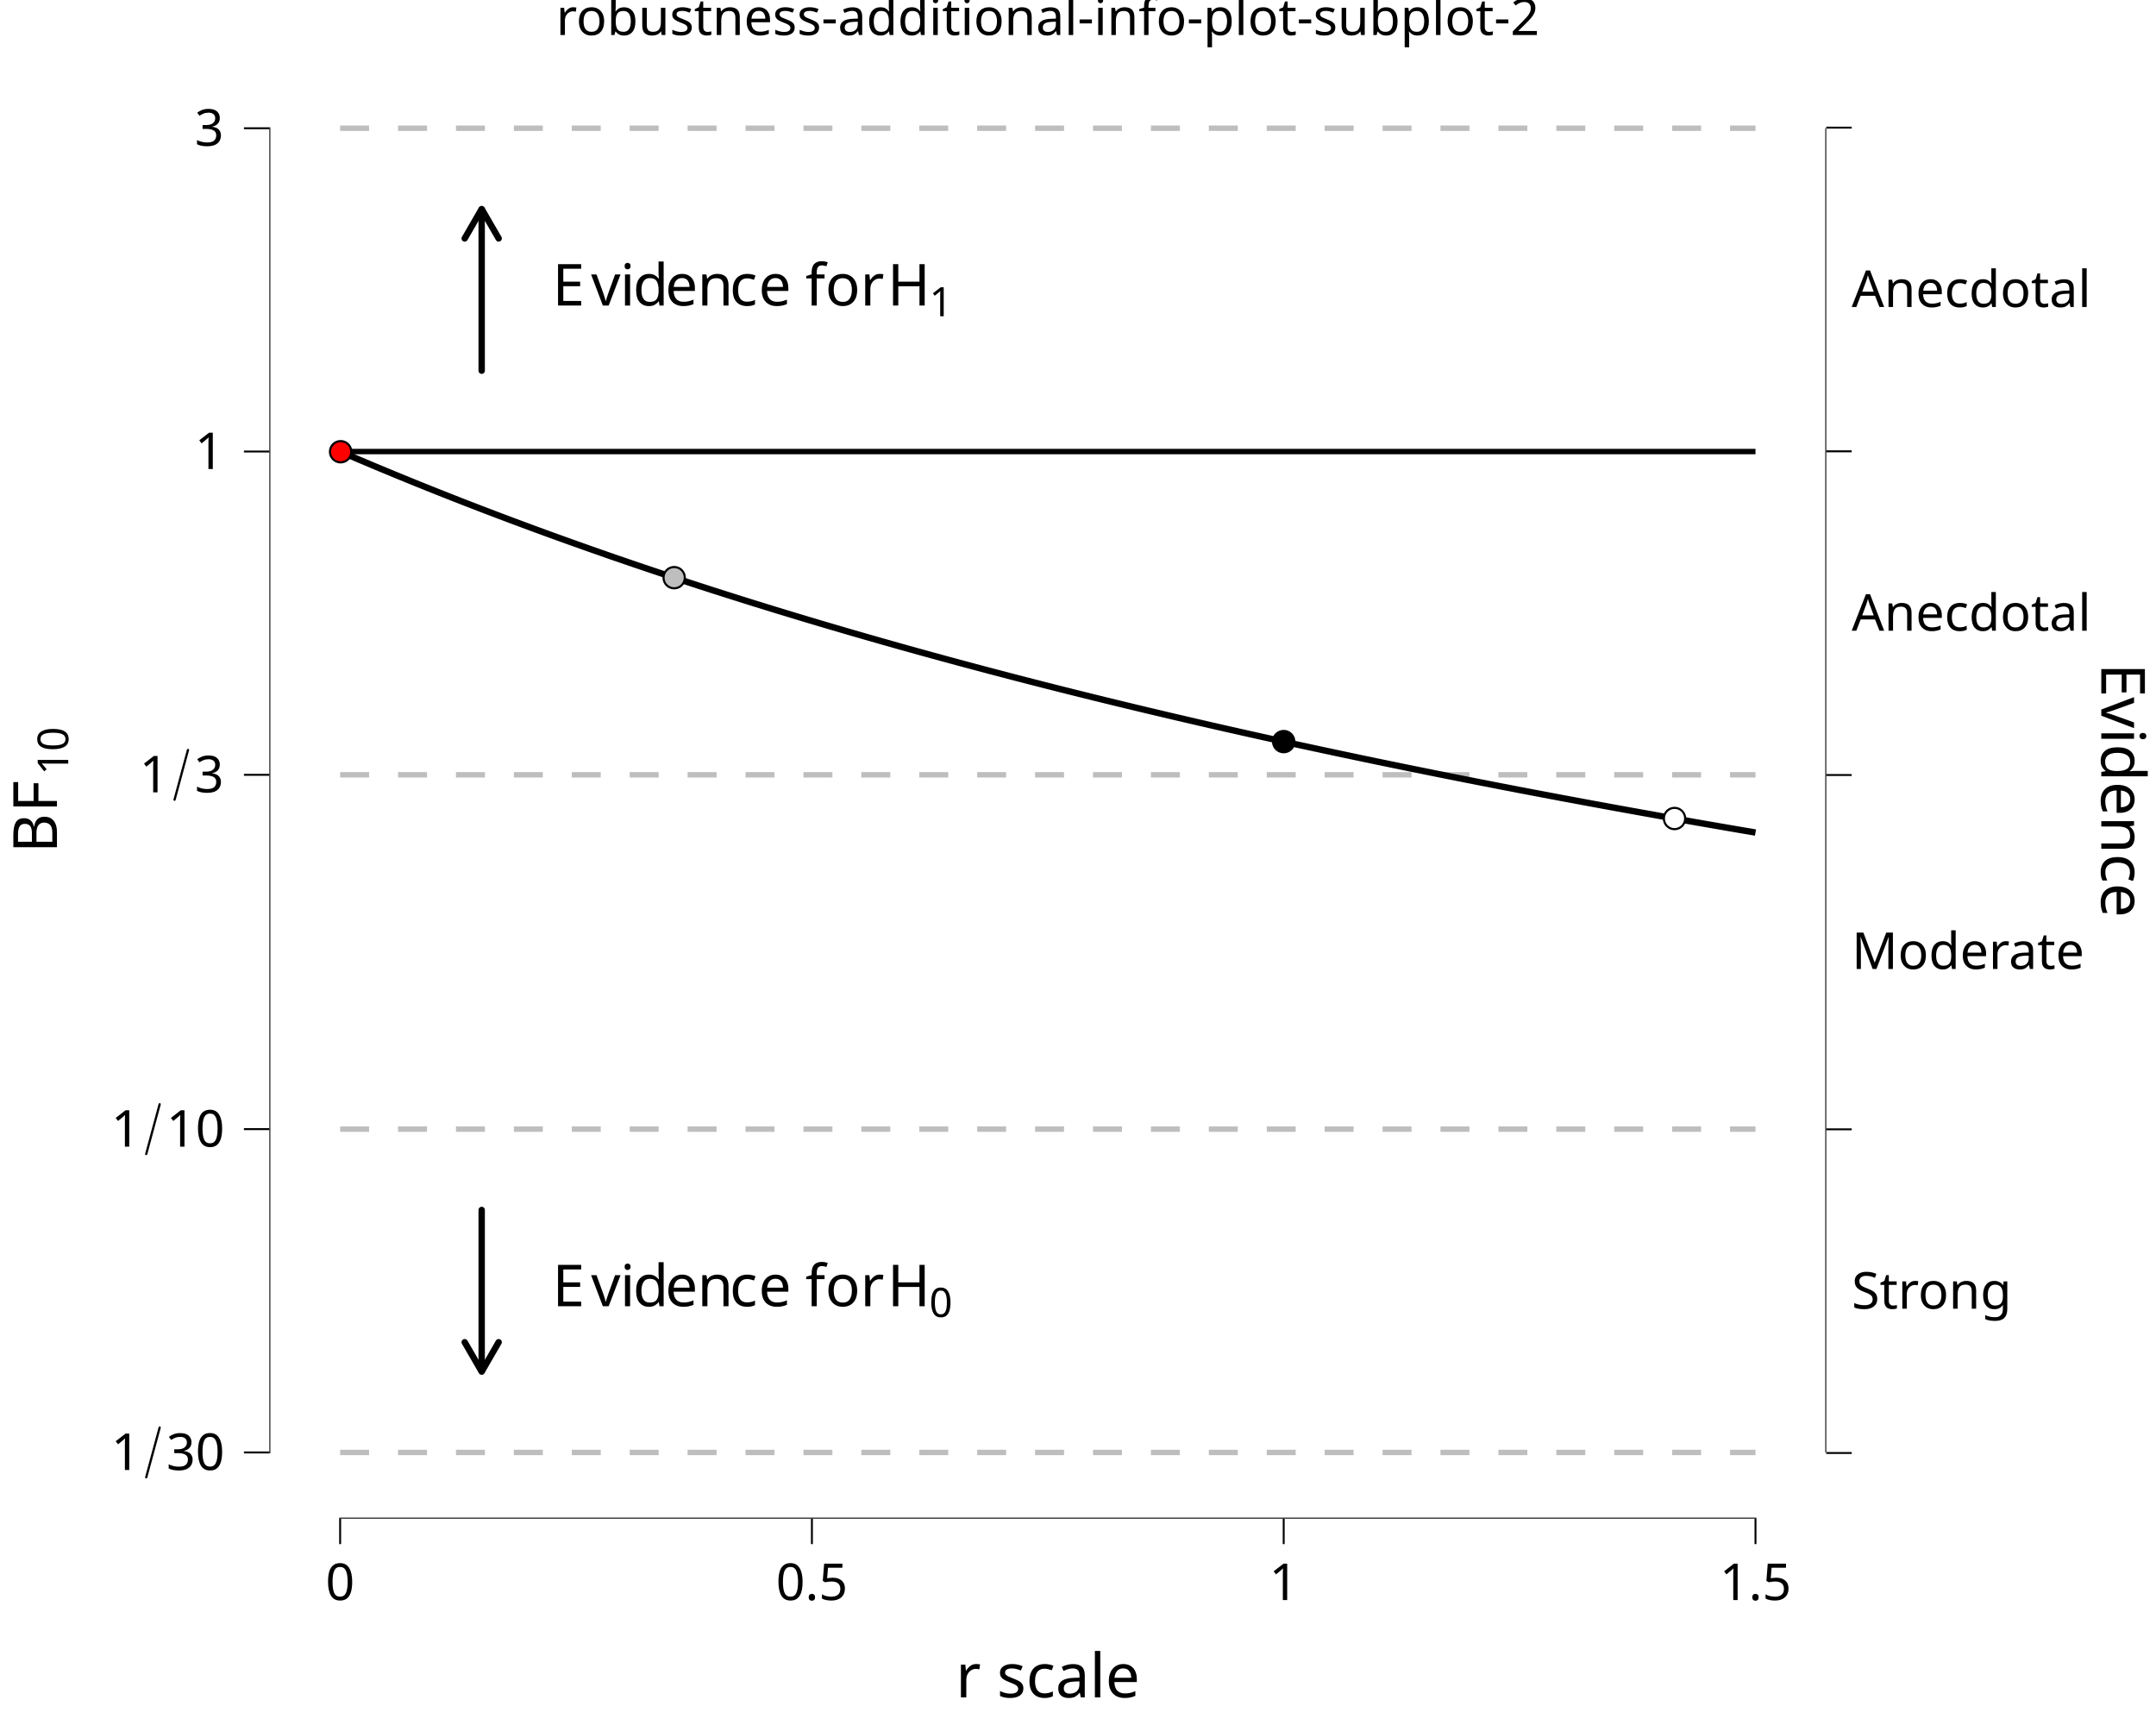
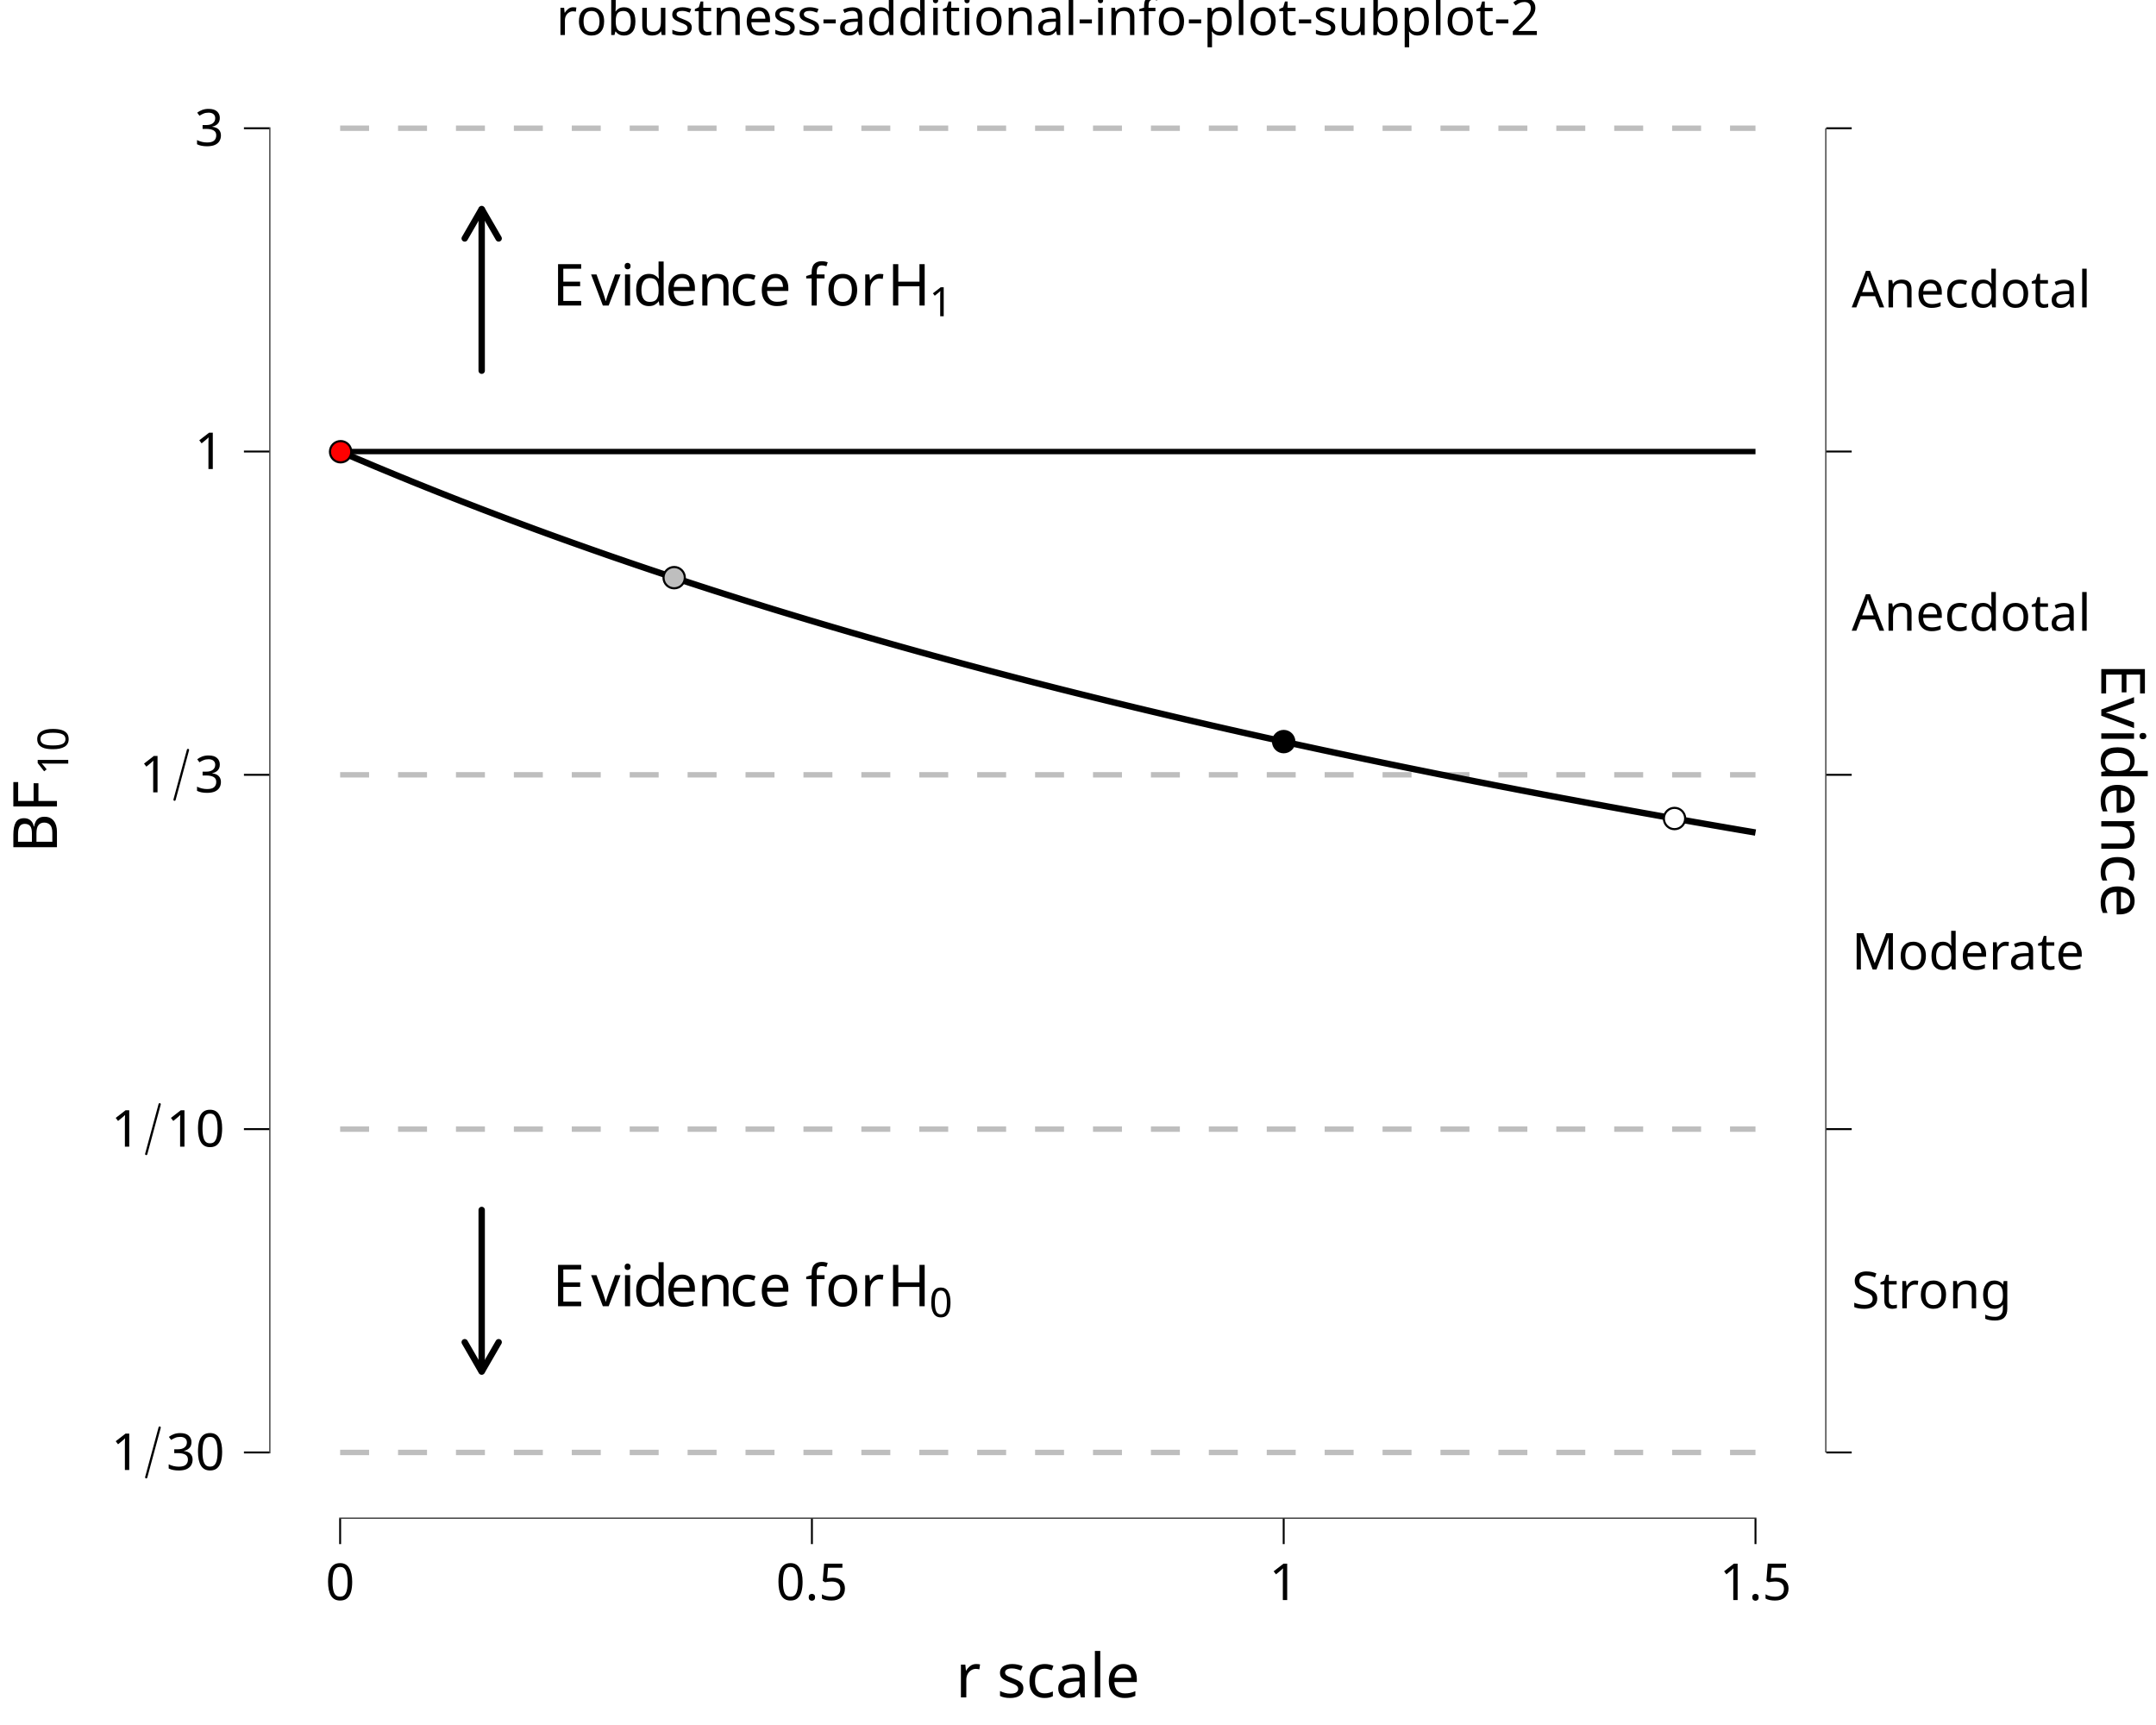
<svg xmlns="http://www.w3.org/2000/svg" class="svglite" data-engine-version="2.0" width="720.00pt" height="576.00pt" viewBox="0 0 720.00 576.00">
  <defs>
    <style type="text/css">
    .svglite line, .svglite polyline, .svglite polygon, .svglite path, .svglite rect, .svglite circle {
      fill: none;
      stroke: #000000;
      stroke-linecap: round;
      stroke-linejoin: round;
      stroke-miterlimit: 10.00;
    }
  </style>
  </defs>
  <rect width="100%" height="100%" style="stroke: none; fill: #FFFFFF;" />
  <defs>
    <clipPath id="cpMC4wMHw3MjAuMDB8MC4wMHw1NzYuMDA=">
      <rect x="0.00" y="0.00" width="720.00" height="576.00" />
    </clipPath>
  </defs>
  <g clip-path="url(#cpMC4wMHw3MjAuMDB8MC4wMHw1NzYuMDA=)">
    <rect x="-0" y="0.00" width="720.00" height="576.00" style="stroke-width: 10.67; stroke: none;" />
  </g>
  <defs>
    <clipPath id="cpODkuOTZ8NjA5Ljg4fDIwLjcxfDUwNy4wOQ==">
      <rect x="89.96" y="20.71" width="519.92" height="486.39" />
    </clipPath>
  </defs>
  <g clip-path="url(#cpODkuOTZ8NjA5Ljg4fDIwLjcxfDUwNy4wOQ==)">
    <rect x="89.96" y="20.71" width="519.92" height="486.39" style="stroke-width: 10.67; stroke: none;" />
    <line x1="113.59" y1="484.99" x2="586.25" y2="484.99" style="stroke-width: 1.81; stroke: #BEBEBE; stroke-dasharray: 9.67,9.67; stroke-linecap: butt;" />
    <line x1="113.59" y1="377.03" x2="586.25" y2="377.03" style="stroke-width: 1.81; stroke: #BEBEBE; stroke-dasharray: 9.67,9.67; stroke-linecap: butt;" />
    <line x1="113.59" y1="258.72" x2="586.25" y2="258.72" style="stroke-width: 1.81; stroke: #BEBEBE; stroke-dasharray: 9.67,9.67; stroke-linecap: butt;" />
    <line x1="113.59" y1="150.77" x2="586.25" y2="150.77" style="stroke-width: 1.81; stroke-linecap: butt;" />
    <line x1="113.59" y1="42.82" x2="586.25" y2="42.82" style="stroke-width: 1.81; stroke: #BEBEBE; stroke-dasharray: 9.67,9.67; stroke-linecap: butt;" />
    <polyline points="113.75,150.84 114.93,151.35 116.12,151.86 117.30,152.36 118.49,152.87 119.67,153.37 120.86,153.87 122.04,154.37 123.22,154.87 124.41,155.37 125.59,155.87 126.78,156.36 127.96,156.85 129.14,157.34 130.33,157.83 131.51,158.32 132.70,158.81 133.88,159.30 135.07,159.78 136.25,160.26 137.43,160.75 138.62,161.23 139.80,161.71 140.99,162.18 142.17,162.66 143.35,163.13 144.54,163.61 145.72,164.08 146.91,164.55 148.09,165.02 149.28,165.49 150.46,165.95 151.64,166.42 152.83,166.88 154.01,167.35 155.20,167.81 156.38,168.27 157.57,168.73 158.75,169.18 159.93,169.64 161.12,170.10 162.30,170.55 163.49,171.00 164.67,171.45 165.85,171.90 167.04,172.35 168.22,172.80 169.41,173.24 170.59,173.69 171.78,174.13 172.96,174.57 174.14,175.01 175.33,175.45 176.51,175.89 177.70,176.33 178.88,176.77 180.07,177.20 181.25,177.63 182.43,178.07 183.62,178.50 184.80,178.93 185.99,179.36 187.17,179.78 188.35,180.21 189.54,180.63 190.72,181.06 191.91,181.48 193.09,181.90 194.28,182.32 195.46,182.74 196.64,183.16 197.83,183.58 199.01,183.99 200.20,184.41 201.38,184.82 202.56,185.24 203.75,185.65 204.93,186.06 206.12,186.47 207.30,186.87 208.49,187.28 209.67,187.69 210.85,188.09 212.04,188.50 213.22,188.90 214.41,189.30 215.59,189.70 216.78,190.10 217.96,190.50 219.14,190.89 220.33,191.29 221.51,191.69 222.70,192.08 223.88,192.47 225.06,192.86 226.25,193.25 227.43,193.64 228.62,194.03 229.80,194.42 230.99,194.81 232.17,195.19 233.35,195.58 234.54,195.96 235.72,196.34 236.91,196.73 238.09,197.11 239.28,197.49 240.46,197.86 241.64,198.24 242.83,198.62 244.01,198.99 245.20,199.37 246.38,199.74 247.56,200.12 248.75,200.49 249.93,200.86 251.12,201.23 252.30,201.60 253.49,201.96 254.67,202.33 255.85,202.70 257.04,203.06 258.22,203.43 259.41,203.79 260.59,204.15 261.77,204.51 262.96,204.87 264.14,205.23 265.33,205.59 266.51,205.95 267.70,206.31 268.88,206.66 270.06,207.02 271.25,207.37 272.43,207.72 273.62,208.08 274.80,208.43 275.99,208.78 277.17,209.13 278.35,209.48 279.54,209.82 280.72,210.17 281.91,210.52 283.09,210.86 284.27,211.21 285.46,211.55 286.64,211.89 287.83,212.23 289.01,212.58 290.20,212.92 291.38,213.25 292.56,213.59 293.75,213.93 294.93,214.27 296.12,214.60 297.30,214.94 298.48,215.27 299.67,215.61 300.85,215.94 302.04,216.27 303.22,216.60 304.41,216.93 305.59,217.26 306.77,217.59 307.96,217.92 309.14,218.24 310.33,218.57 311.51,218.90 312.70,219.22 313.88,219.54 315.06,219.87 316.25,220.19 317.43,220.51 318.62,220.83 319.80,221.15 320.98,221.47 322.17,221.79 323.35,222.11 324.54,222.42 325.72,222.74 326.91,223.05 328.09,223.37 329.27,223.68 330.46,224.00 331.64,224.31 332.83,224.62 334.01,224.93 335.20,225.24 336.38,225.55 337.56,225.86 338.75,226.17 339.93,226.48 341.12,226.78 342.30,227.09 343.48,227.39 344.67,227.70 345.85,228.00 347.04,228.30 348.22,228.61 349.41,228.91 350.59,229.21 351.77,229.51 352.96,229.81 354.14,230.11 355.33,230.41 356.51,230.70 357.69,231.00 358.88,231.30 360.06,231.59 361.25,231.89 362.43,232.18 363.62,232.47 364.80,232.77 365.98,233.06 367.17,233.35 368.35,233.64 369.54,233.93 370.72,234.22 371.91,234.51 373.09,234.80 374.27,235.08 375.46,235.37 376.64,235.66 377.83,235.94 379.01,236.23 380.19,236.51 381.38,236.79 382.56,237.08 383.75,237.36 384.93,237.64 386.12,237.92 387.30,238.20 388.48,238.48 389.67,238.76 390.85,239.04 392.04,239.32 393.22,239.60 394.41,239.87 395.59,240.15 396.77,240.42 397.96,240.70 399.14,240.97 400.33,241.25 401.51,241.52 402.69,241.79 403.88,242.07 405.06,242.34 406.25,242.61 407.43,242.88 408.62,243.15 409.80,243.42 410.98,243.69 412.17,243.95 413.35,244.22 414.54,244.49 415.72,244.75 416.90,245.02 418.09,245.28 419.27,245.55 420.46,245.81 421.64,246.08 422.83,246.34 424.01,246.60 425.19,246.86 426.38,247.12 427.56,247.38 428.75,247.64 429.93,247.90 431.12,248.16 432.30,248.42 433.48,248.68 434.67,248.94 435.85,249.19 437.04,249.45 438.22,249.70 439.40,249.96 440.59,250.21 441.77,250.47 442.96,250.72 444.14,250.97 445.33,251.23 446.51,251.48 447.69,251.73 448.88,251.98 450.06,252.23 451.25,252.48 452.43,252.73 453.61,252.98 454.80,253.23 455.98,253.48 457.17,253.72 458.35,253.97 459.54,254.22 460.72,254.46 461.90,254.71 463.09,254.95 464.27,255.20 465.46,255.44 466.64,255.68 467.83,255.93 469.01,256.17 470.19,256.41 471.38,256.65 472.56,256.89 473.75,257.13 474.93,257.37 476.11,257.61 477.30,257.85 478.48,258.09 479.67,258.33 480.85,258.57 482.04,258.80 483.22,259.04 484.40,259.28 485.59,259.51 486.77,259.75 487.96,259.98 489.14,260.22 490.33,260.45 491.51,260.68 492.69,260.92 493.88,261.15 495.06,261.38 496.25,261.61 497.43,261.84 498.61,262.08 499.80,262.31 500.98,262.54 502.17,262.77 503.35,262.99 504.54,263.22 505.72,263.45 506.90,263.68 508.09,263.91 509.27,264.13 510.46,264.36 511.64,264.58 512.82,264.81 514.01,265.03 515.19,265.26 516.38,265.48 517.56,265.71 518.75,265.93 519.93,266.15 521.11,266.38 522.30,266.60 523.48,266.82 524.67,267.04 525.85,267.26 527.04,267.48 528.22,267.70 529.40,267.92 530.59,268.14 531.77,268.36 532.96,268.58 534.14,268.79 535.32,269.01 536.51,269.23 537.69,269.45 538.88,269.66 540.06,269.88 541.25,270.09 542.43,270.31 543.61,270.52 544.80,270.74 545.98,270.95 547.17,271.16 548.35,271.38 549.54,271.59 550.72,271.80 551.90,272.01 553.09,272.23 554.27,272.44 555.46,272.65 556.64,272.86 557.82,273.07 559.01,273.28 560.19,273.49 561.38,273.70 562.56,273.90 563.75,274.11 564.93,274.32 566.11,274.53 567.30,274.73 568.48,274.94 569.67,275.15 570.85,275.35 572.03,275.56 573.22,275.76 574.40,275.97 575.59,276.17 576.77,276.38 577.96,276.58 579.14,276.78 580.32,276.99 581.51,277.19 582.69,277.39 583.88,277.59 585.06,277.79 586.25,278.00 " style="stroke-width: 2.13; stroke-linecap: butt;" />
    <circle cx="113.75" cy="150.84" r="3.56" style="stroke-width: 0.71; fill: #FF0000;" />
    <circle cx="225.14" cy="192.89" r="3.56" style="stroke-width: 0.71; fill: #BEBEBE;" />
    <circle cx="428.69" cy="247.63" r="3.56" style="stroke-width: 0.71; fill: #000000;" />
    <circle cx="559.21" cy="273.31" r="3.56" style="stroke-width: 0.71; fill: #FFFFFF;" />
    <line x1="160.86" y1="404.02" x2="160.86" y2="458.00" style="stroke-width: 2.13; stroke-linejoin: bevel;" />
    <polyline points="155.19,448.18 160.86,458.00 166.53,448.18 " style="stroke-width: 2.13; stroke-linejoin: bevel;" />
    <line x1="160.86" y1="123.78" x2="160.86" y2="69.80" style="stroke-width: 2.13; stroke-linejoin: bevel;" />
    <polyline points="166.53,79.62 160.86,69.80 155.19,79.62 " style="stroke-width: 2.13; stroke-linejoin: bevel;" />
    <text x="184.49" y="436.17" style="font-size: 19.35px; font-family: sans;" textLength="12.91px" lengthAdjust="spacingAndGlyphs">E</text>
    <text x="197.40" y="436.17" style="font-size: 19.35px; font-family: sans;" textLength="9.68px" lengthAdjust="spacingAndGlyphs">v</text>
    <text x="207.08" y="436.17" style="font-size: 19.35px; font-family: sans;" textLength="4.30px" lengthAdjust="spacingAndGlyphs">i</text>
    <text x="211.38" y="436.17" style="font-size: 19.35px; font-family: sans;" textLength="10.76px" lengthAdjust="spacingAndGlyphs">d</text>
    <text x="222.14" y="436.17" style="font-size: 19.35px; font-family: sans;" textLength="10.76px" lengthAdjust="spacingAndGlyphs">e</text>
    <text x="232.90" y="436.17" style="font-size: 19.35px; font-family: sans;" textLength="10.76px" lengthAdjust="spacingAndGlyphs">n</text>
    <text x="243.66" y="436.17" style="font-size: 19.35px; font-family: sans;" textLength="9.68px" lengthAdjust="spacingAndGlyphs">c</text>
    <text x="253.34" y="436.17" style="font-size: 19.35px; font-family: sans;" textLength="10.76px" lengthAdjust="spacingAndGlyphs">e</text>
    <text x="264.10" y="436.17" style="font-size: 19.35px; font-family: sans;" textLength="4.84px" lengthAdjust="spacingAndGlyphs"> </text>
    <text x="268.94" y="436.17" style="font-size: 19.35px; font-family: sans;" textLength="22.58px" lengthAdjust="spacingAndGlyphs">for</text>
    <text x="291.52" y="436.17" style="font-size: 19.35px; font-family: sans;" textLength="4.84px" lengthAdjust="spacingAndGlyphs"> </text>
    <text x="296.36" y="436.17" style="font-size: 19.35px; font-family: sans;" textLength="13.98px" lengthAdjust="spacingAndGlyphs">H</text>
    <text x="310.34" y="439.75" style="font-size: 13.54px; font-family: sans;" textLength="7.53px" lengthAdjust="spacingAndGlyphs">0</text>
    <text x="184.49" y="102.02" style="font-size: 19.35px; font-family: sans;" textLength="12.91px" lengthAdjust="spacingAndGlyphs">E</text>
    <text x="197.40" y="102.02" style="font-size: 19.35px; font-family: sans;" textLength="9.68px" lengthAdjust="spacingAndGlyphs">v</text>
    <text x="207.08" y="102.02" style="font-size: 19.35px; font-family: sans;" textLength="4.30px" lengthAdjust="spacingAndGlyphs">i</text>
    <text x="211.38" y="102.02" style="font-size: 19.35px; font-family: sans;" textLength="10.76px" lengthAdjust="spacingAndGlyphs">d</text>
    <text x="222.14" y="102.02" style="font-size: 19.35px; font-family: sans;" textLength="10.76px" lengthAdjust="spacingAndGlyphs">e</text>
    <text x="232.90" y="102.02" style="font-size: 19.35px; font-family: sans;" textLength="10.76px" lengthAdjust="spacingAndGlyphs">n</text>
    <text x="243.66" y="102.02" style="font-size: 19.35px; font-family: sans;" textLength="9.68px" lengthAdjust="spacingAndGlyphs">c</text>
    <text x="253.34" y="102.02" style="font-size: 19.35px; font-family: sans;" textLength="10.76px" lengthAdjust="spacingAndGlyphs">e</text>
    <text x="264.10" y="102.02" style="font-size: 19.35px; font-family: sans;" textLength="4.84px" lengthAdjust="spacingAndGlyphs"> </text>
    <text x="268.94" y="102.02" style="font-size: 19.35px; font-family: sans;" textLength="22.58px" lengthAdjust="spacingAndGlyphs">for</text>
    <text x="291.52" y="102.02" style="font-size: 19.35px; font-family: sans;" textLength="4.84px" lengthAdjust="spacingAndGlyphs"> </text>
    <text x="296.36" y="102.02" style="font-size: 19.35px; font-family: sans;" textLength="13.98px" lengthAdjust="spacingAndGlyphs">H</text>
    <text x="310.34" y="105.59" style="font-size: 13.54px; font-family: sans;" textLength="7.53px" lengthAdjust="spacingAndGlyphs">1</text>
    <line x1="113.27" y1="507.09" x2="586.56" y2="507.09" style="stroke-width: 0.64; stroke-linecap: butt;" />
    <line x1="89.96" y1="485.30" x2="89.96" y2="42.50" style="stroke-width: 0.64; stroke-linecap: butt;" />
    <line x1="609.88" y1="484.99" x2="609.88" y2="42.82" style="stroke-width: 0.64; stroke-linecap: butt;" />
    <rect x="89.96" y="20.71" width="519.92" height="486.39" style="stroke-width: 0.00; stroke: none;" />
  </g>
  <g clip-path="url(#cpMC4wMHw3MjAuMDB8MC4wMHw1NzYuMDA=)">
    <polyline points="89.96,507.09 89.96,20.71 " style="stroke-width: 0.00; stroke: none; stroke-linecap: butt;" />
    <text x="37.13" y="490.84" style="font-size: 17.00px; font-family: sans;" textLength="9.46px" lengthAdjust="spacingAndGlyphs">1</text>
    <polyline points="48.83,493.29 53.32,476.68 " style="stroke-width: 0.75;" />
    <text x="55.57" y="490.84" style="font-size: 17.00px; font-family: sans;" textLength="18.91px" lengthAdjust="spacingAndGlyphs">30</text>
    <text x="37.13" y="382.88" style="font-size: 17.00px; font-family: sans;" textLength="9.46px" lengthAdjust="spacingAndGlyphs">1</text>
    <polyline points="48.83,385.34 53.32,368.73 " style="stroke-width: 0.75;" />
    <text x="55.57" y="382.88" style="font-size: 17.00px; font-family: sans;" textLength="18.91px" lengthAdjust="spacingAndGlyphs">10</text>
    <text x="46.58" y="264.57" style="font-size: 17.00px; font-family: sans;" textLength="9.46px" lengthAdjust="spacingAndGlyphs">1</text>
    <polyline points="58.29,267.03 62.78,250.42 " style="stroke-width: 0.75;" />
    <text x="65.03" y="264.57" style="font-size: 17.00px; font-family: sans;" textLength="9.46px" lengthAdjust="spacingAndGlyphs">3</text>
    <text x="65.03" y="156.62" style="font-size: 17.00px; font-family: sans;" textLength="9.46px" lengthAdjust="spacingAndGlyphs">1</text>
    <text x="65.03" y="48.67" style="font-size: 17.00px; font-family: sans;" textLength="9.46px" lengthAdjust="spacingAndGlyphs">3</text>
    <polyline points="81.46,484.99 89.96,484.99 " style="stroke-width: 0.64; stroke-linecap: butt;" />
    <polyline points="81.46,377.03 89.96,377.03 " style="stroke-width: 0.64; stroke-linecap: butt;" />
    <polyline points="81.46,258.72 89.96,258.72 " style="stroke-width: 0.64; stroke-linecap: butt;" />
    <polyline points="81.46,150.77 89.96,150.77 " style="stroke-width: 0.64; stroke-linecap: butt;" />
    <polyline points="81.46,42.82 89.96,42.82 " style="stroke-width: 0.64; stroke-linecap: butt;" />
    <polyline points="609.88,507.09 609.88,20.71 " style="stroke-width: 0.00; stroke: none; stroke-linecap: butt;" />
-     <polyline points="609.88,485.18 618.38,485.18 " style="stroke-width: 0.64; stroke-linecap: butt;" />
-     <polyline points="609.88,431.14 618.38,431.14 " style="stroke-width: 0.64; stroke: none; stroke-linecap: butt;" />
-     <polyline points="609.88,377.10 618.38,377.10 " style="stroke-width: 0.64; stroke-linecap: butt;" />
-     <polyline points="609.88,317.70 618.38,317.70 " style="stroke-width: 0.64; stroke: none; stroke-linecap: butt;" />
-     <polyline points="609.88,258.79 618.38,258.79 " style="stroke-width: 0.64; stroke-linecap: butt;" />
+     <polyline points="609.88,484.99 618.38,484.99 " style="stroke-width: 0.64; stroke-linecap: butt;" />
+     <polyline points="609.88,431.01 618.38,431.01 " style="stroke-width: 0.64; stroke: none; stroke-linecap: butt;" />
+     <polyline points="609.88,377.03 618.38,377.03 " style="stroke-width: 0.64; stroke-linecap: butt;" />
+     <polyline points="609.88,317.88 618.38,317.88 " style="stroke-width: 0.64; stroke: none; stroke-linecap: butt;" />
+     <polyline points="609.88,258.72 618.38,258.72 " style="stroke-width: 0.64; stroke-linecap: butt;" />
    <polyline points="609.88,204.75 618.38,204.75 " style="stroke-width: 0.64; stroke: none; stroke-linecap: butt;" />
-     <polyline points="609.88,150.70 618.38,150.70 " style="stroke-width: 0.64; stroke-linecap: butt;" />
-     <polyline points="609.88,96.66 618.38,96.66 " style="stroke-width: 0.64; stroke: none; stroke-linecap: butt;" />
-     <polyline points="609.88,42.62 618.38,42.62 " style="stroke-width: 0.64; stroke-linecap: butt;" />
-     <text x="618.38" y="436.99" style="font-size: 17.00px; font-family: sans;" textLength="50.09px" lengthAdjust="spacingAndGlyphs">Strong</text>
-     <text x="618.38" y="323.55" style="font-size: 17.00px; font-family: sans;" textLength="71.83px" lengthAdjust="spacingAndGlyphs">Moderate</text>
+     <polyline points="609.88,150.77 618.38,150.77 " style="stroke-width: 0.64; stroke-linecap: butt;" />
+     <polyline points="609.88,96.79 618.38,96.79 " style="stroke-width: 0.64; stroke: none; stroke-linecap: butt;" />
+     <polyline points="609.88,42.82 618.38,42.82 " style="stroke-width: 0.64; stroke-linecap: butt;" />
+     <text x="618.38" y="436.86" style="font-size: 17.00px; font-family: sans;" textLength="50.09px" lengthAdjust="spacingAndGlyphs">Strong</text>
+     <text x="618.38" y="323.73" style="font-size: 17.00px; font-family: sans;" textLength="71.83px" lengthAdjust="spacingAndGlyphs">Moderate</text>
    <text x="618.38" y="210.60" style="font-size: 17.00px; font-family: sans;" textLength="75.62px" lengthAdjust="spacingAndGlyphs">Anecdotal</text>
-     <text x="618.38" y="102.51" style="font-size: 17.00px; font-family: sans;" textLength="75.62px" lengthAdjust="spacingAndGlyphs">Anecdotal</text>
+     <text x="618.38" y="102.64" style="font-size: 17.00px; font-family: sans;" textLength="75.62px" lengthAdjust="spacingAndGlyphs">Anecdotal</text>
    <polyline points="89.96,507.09 609.88,507.09 " style="stroke-width: 0.00; stroke: none; stroke-linecap: butt;" />
    <polyline points="113.59,515.60 113.59,507.09 " style="stroke-width: 0.64; stroke-linecap: butt;" />
    <polyline points="271.14,515.60 271.14,507.09 " style="stroke-width: 0.64; stroke-linecap: butt;" />
    <polyline points="428.69,515.60 428.69,507.09 " style="stroke-width: 0.64; stroke-linecap: butt;" />
    <polyline points="586.25,515.60 586.25,507.09 " style="stroke-width: 0.64; stroke-linecap: butt;" />
    <text x="113.59" y="534.27" text-anchor="middle" style="font-size: 17.00px; font-family: sans;" textLength="9.46px" lengthAdjust="spacingAndGlyphs">0</text>
    <text x="271.14" y="534.27" text-anchor="middle" style="font-size: 17.00px; font-family: sans;" textLength="23.63px" lengthAdjust="spacingAndGlyphs">0.5</text>
    <text x="428.69" y="534.27" text-anchor="middle" style="font-size: 17.00px; font-family: sans;" textLength="9.46px" lengthAdjust="spacingAndGlyphs">1</text>
    <text x="586.25" y="534.27" text-anchor="middle" style="font-size: 17.00px; font-family: sans;" textLength="23.63px" lengthAdjust="spacingAndGlyphs">1.5</text>
    <text x="349.92" y="566.78" text-anchor="middle" style="font-size: 20.40px; font-family: sans;" textLength="60.10px" lengthAdjust="spacingAndGlyphs">r scale</text>
    <text transform="translate(19.02,284.88) rotate(-90)" style="font-size: 20.40px; font-family: sans;" textLength="13.61px" lengthAdjust="spacingAndGlyphs">B</text>
    <text transform="translate(19.02,271.27) rotate(-90)" style="font-size: 20.40px; font-family: sans;" textLength="12.46px" lengthAdjust="spacingAndGlyphs">F</text>
    <text transform="translate(22.79,258.81) rotate(-90)" style="font-size: 14.28px; font-family: sans;" textLength="7.94px" lengthAdjust="spacingAndGlyphs">1</text>
    <text transform="translate(22.79,250.87) rotate(-90)" style="font-size: 14.28px; font-family: sans;" textLength="7.94px" lengthAdjust="spacingAndGlyphs">0</text>
    <text transform="translate(701.73,263.90) rotate(90)" text-anchor="middle" style="font-size: 20.40px; font-family: sans;" textLength="83.94px" lengthAdjust="spacingAndGlyphs">Evidence</text>
    <text x="349.92" y="11.70" text-anchor="middle" style="font-size: 17.00px; font-family: sans;" textLength="303.36px" lengthAdjust="spacingAndGlyphs">robustness-additional-info-plot-subplot-2</text>
  </g>
</svg>
